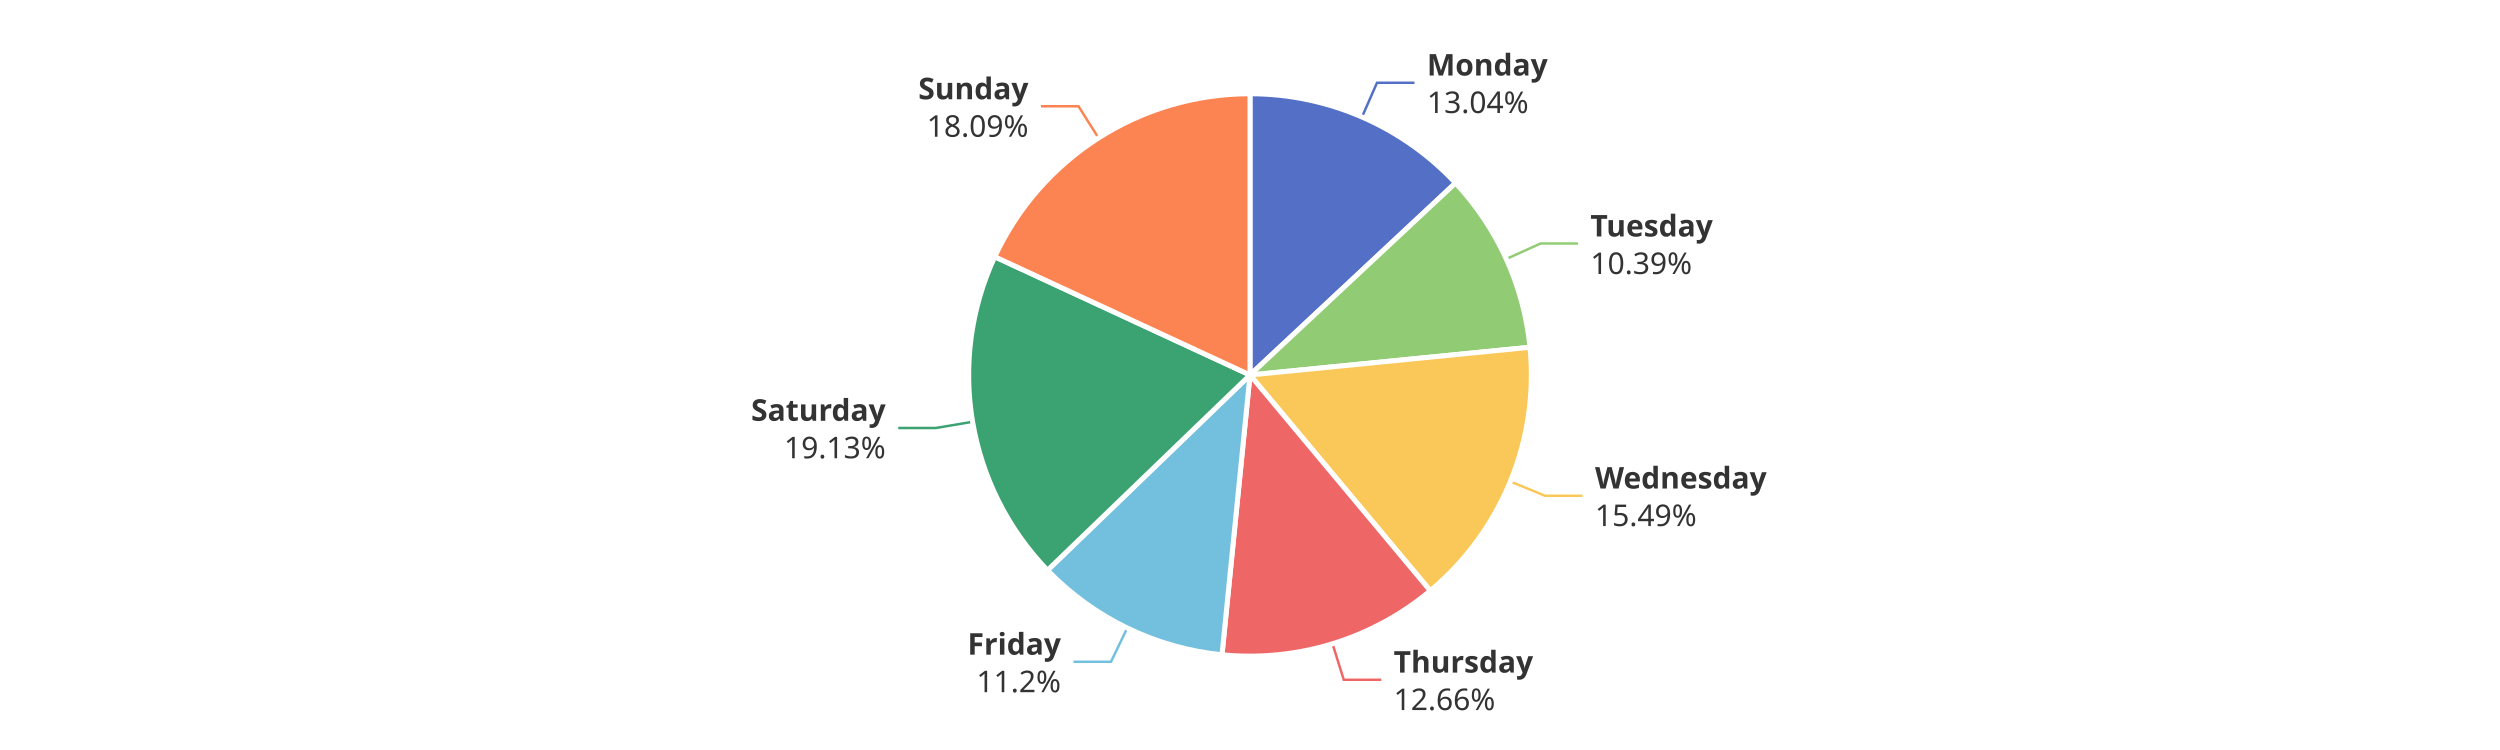
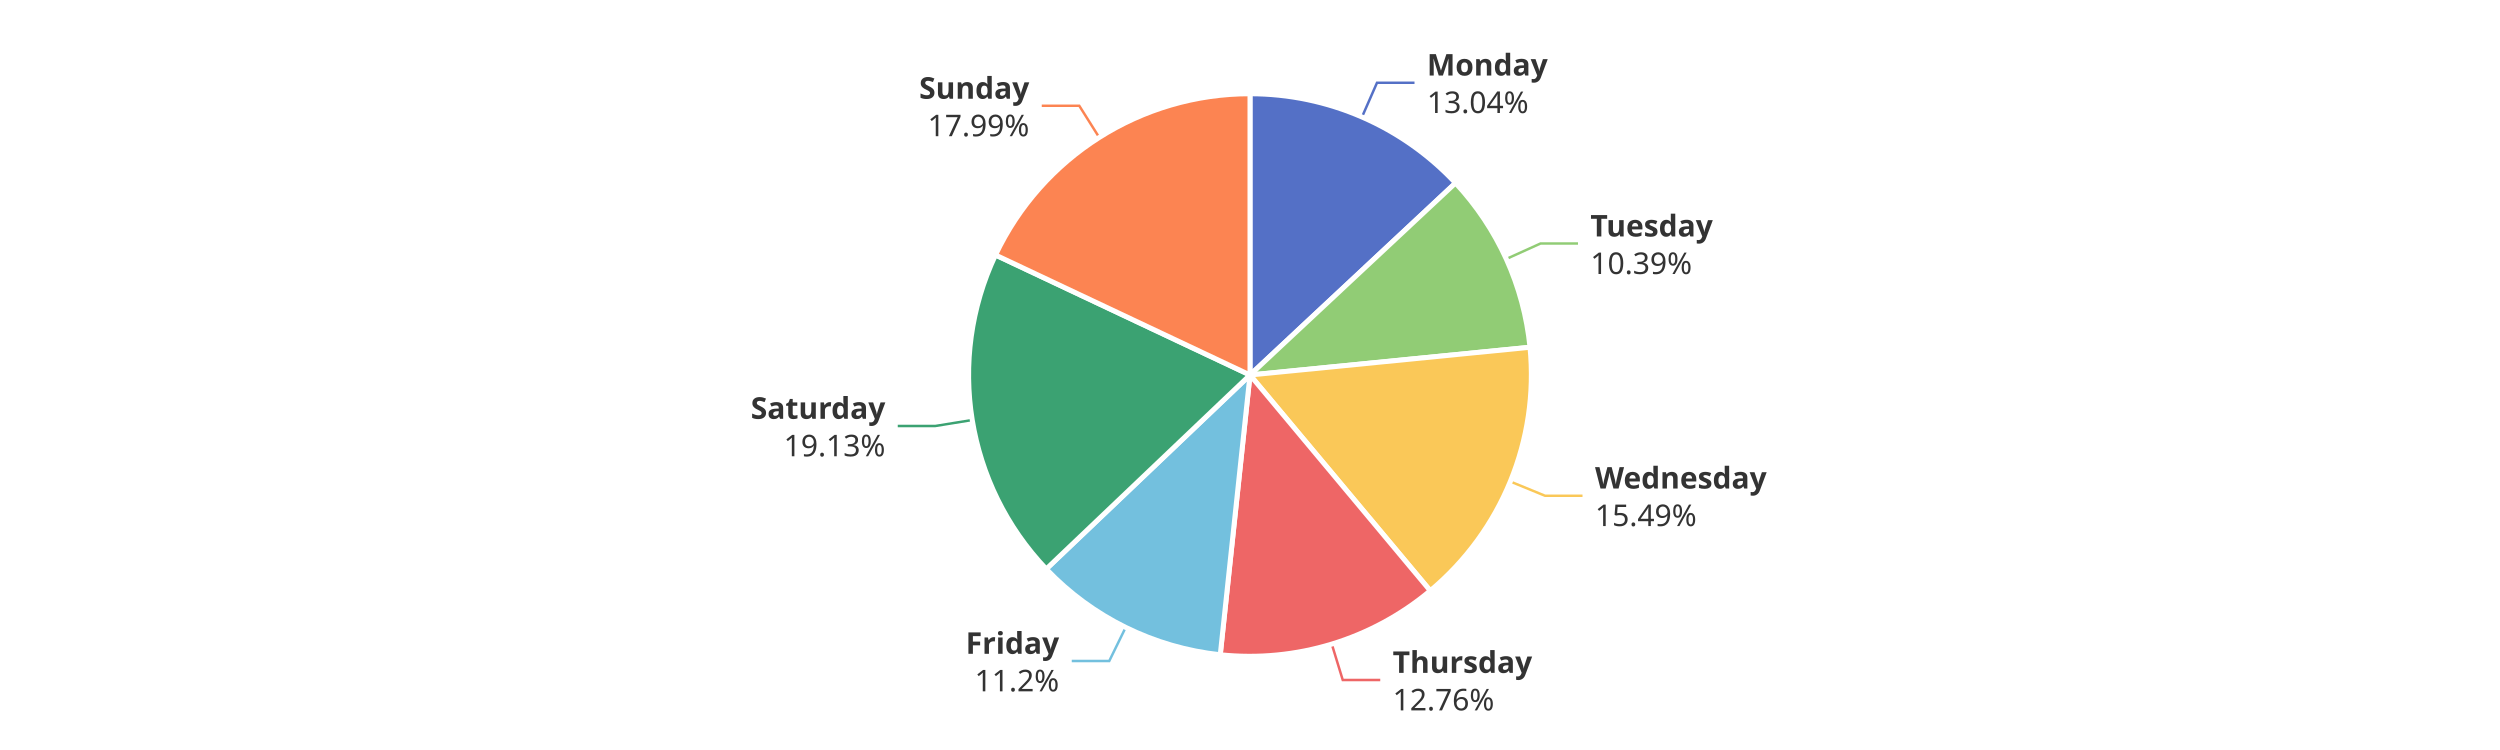
<svg xmlns="http://www.w3.org/2000/svg" width="1000" height="300" version="1.1" baseProfile="full" viewBox="0 0 1000 300">
  <rect width="1000" height="300" x="0" y="0" id="0" fill="#ffffff" />
  <polyline points="544.8 46.8 550.8 33.1 565.8 33.1" fill="none" stroke="#5470c6" />
  <polyline points="602.5 103.6 616.2 97.4 631.2 97.4" fill="none" stroke="#91cc75" />
  <polyline points="604.1 192.6 618 198.3 633 198.3" fill="none" stroke="#fac858" />
-   <polyline points="533 257.5 537.5 271.9 552.5 271.9" fill="none" stroke="#ee6666" />
-   <polyline points="450.9 251.2 444.4 264.7 429.4 264.7" fill="none" stroke="#73c0de" />
-   <polyline points="389.1 168.7 374.3 171.2 359.3 171.2" fill="none" stroke="#3ba272" />
-   <polyline points="439.4 55.2 431.4 42.5 416.4 42.5" fill="none" stroke="#fc8452" />
+   <polyline points="532.7 257.6 537.1 272 552.1 272" fill="none" stroke="#ee6666" />
+   <polyline points="450.3 250.9 443.7 264.4 428.7 264.4" fill="none" stroke="#73c0de" />
+   <polyline points="388.9 168 374.1 170.4 359.1 170.4" fill="none" stroke="#3ba272" />
+   <polyline points="439.7 55 431.7 42.3 416.7 42.3" fill="none" stroke="#fc8452" />
  <path d="M500 37.5A112.5 112.5 0 0 1 582.2 73.2L500 150Z" fill="#5470c6" stroke="#fff" stroke-width="2" stroke-linejoin="round" />
  <path d="M582.2 73.2A112.5 112.5 0 0 1 612 138.9L500 150Z" fill="#91cc75" stroke="#fff" stroke-width="2" stroke-linejoin="round" />
  <path d="M612 138.9A112.5 112.5 0 0 1 572.1 236.3L500 150Z" fill="#fac858" stroke="#fff" stroke-width="2" stroke-linejoin="round" />
-   <path d="M572.1 236.3A112.5 112.5 0 0 1 488.8 261.9L500 150Z" fill="#ee6666" stroke="#fff" stroke-width="2" stroke-linejoin="round" />
-   <path d="M488.8 261.9A112.5 112.5 0 0 1 419 228.1L500 150Z" fill="#73c0de" stroke="#fff" stroke-width="2" stroke-linejoin="round" />
-   <path d="M419 228.1A112.5 112.5 0 0 1 397.9 102.7L500 150Z" fill="#3ba272" stroke="#fff" stroke-width="2" stroke-linejoin="round" />
-   <path d="M397.9 102.7A112.5 112.5 0 0 1 500 37.5L500 150Z" fill="#fc8452" stroke="#fff" stroke-width="2" stroke-linejoin="round" />
+   <path d="M572.1 236.3A112.5 112.5 0 0 1 488.1 261.9L500 150Z" fill="#ee6666" stroke="#fff" stroke-width="2" stroke-linejoin="round" />
+   <path d="M488.1 261.9A112.5 112.5 0 0 1 418.5 227.6L500 150Z" fill="#73c0de" stroke="#fff" stroke-width="2" stroke-linejoin="round" />
+   <path d="M418.5 227.6A112.5 112.5 0 0 1 398.2 102L500 150Z" fill="#3ba272" stroke="#fff" stroke-width="2" stroke-linejoin="round" />
+   <path d="M398.2 102A112.5 112.5 0 0 1 500 37.5L500 150Z" fill="#fc8452" stroke="#fff" stroke-width="2" stroke-linejoin="round" />
  <path d="M0 -15l42.8 0l0 30l-42.8 0Z" transform="translate(570.7882 33.0521)" fill="none" />
  <text dominant-baseline="central" text-anchor="start" style="font-size:12px;font-family:sans-serif;font-weight:bold;" y="-7.5" transform="translate(570.7882 33.0521)" fill="#333" stroke="rgb(255,255,255)" stroke-width="2" paint-order="stroke" stroke-miterlimit="2">Monday</text>
  <text dominant-baseline="central" text-anchor="start" style="font-size:12px;font-family:sans-serif;" y="7.5" transform="translate(570.7882 33.0521)" fill="#333" stroke="rgb(255,255,255)" stroke-width="2" paint-order="stroke" stroke-miterlimit="2">13.04%</text>
  <path d="M0 -15l46.2 0l0 30l-46.2 0Z" transform="translate(636.1604 97.4357)" fill="none" />
  <text dominant-baseline="central" text-anchor="start" style="font-size:12px;font-family:sans-serif;font-weight:bold;" y="-7.5" transform="translate(636.1604 97.4357)" fill="#333" stroke="rgb(255,255,255)" stroke-width="2" paint-order="stroke" stroke-miterlimit="2">Tuesday</text>
  <text dominant-baseline="central" text-anchor="start" style="font-size:12px;font-family:sans-serif;" y="7.5" transform="translate(636.1604 97.4357)" fill="#333" stroke="rgb(255,255,255)" stroke-width="2" paint-order="stroke" stroke-miterlimit="2">10.39%</text>
  <path d="M0 -15l63.6 0l0 30l-63.6 0Z" transform="translate(638.0138 198.2596)" fill="none" />
  <text dominant-baseline="central" text-anchor="start" style="font-size:12px;font-family:sans-serif;font-weight:bold;" y="-7.5" transform="translate(638.0138 198.2596)" fill="#333" stroke="rgb(255,255,255)" stroke-width="2" paint-order="stroke" stroke-miterlimit="2">Wednesday</text>
  <text dominant-baseline="central" text-anchor="start" style="font-size:12px;font-family:sans-serif;" y="7.5" transform="translate(638.0138 198.2596)" fill="#333" stroke="rgb(255,255,255)" stroke-width="2" paint-order="stroke" stroke-miterlimit="2">15.49%</text>
-   <path d="M0 -15l50.2 0l0 30l-50.2 0Z" transform="translate(557.4555 271.8743)" fill="none" />
-   <text dominant-baseline="central" text-anchor="start" style="font-size:12px;font-family:sans-serif;font-weight:bold;" y="-7.5" transform="translate(557.4555 271.8743)" fill="#333" stroke="rgb(255,255,255)" stroke-width="2" paint-order="stroke" stroke-miterlimit="2">Thursday</text>
-   <text dominant-baseline="central" text-anchor="start" style="font-size:12px;font-family:sans-serif;" y="7.5" transform="translate(557.4555 271.8743)" fill="#333" stroke="rgb(255,255,255)" stroke-width="2" paint-order="stroke" stroke-miterlimit="2">12.66%</text>
-   <path d="M-34.2 -15l34.2 0l0 30l-34.2 0Z" transform="translate(424.3707 264.7241)" fill="none" />
-   <text dominant-baseline="central" text-anchor="end" style="font-size:12px;font-family:sans-serif;font-weight:bold;" y="-7.5" transform="translate(424.3707 264.7241)" fill="#333" stroke="rgb(255,255,255)" stroke-width="2" paint-order="stroke" stroke-miterlimit="2">Friday</text>
-   <text dominant-baseline="central" text-anchor="end" style="font-size:12px;font-family:sans-serif;" y="7.5" transform="translate(424.3707 264.7241)" fill="#333" stroke="rgb(255,255,255)" stroke-width="2" paint-order="stroke" stroke-miterlimit="2">11.2%</text>
-   <path d="M-48.2 -15l48.2 0l0 30l-48.2 0Z" transform="translate(354.267 171.1532)" fill="none" />
-   <text dominant-baseline="central" text-anchor="end" style="font-size:12px;font-family:sans-serif;font-weight:bold;" y="-7.5" transform="translate(354.267 171.1532)" fill="#333" stroke="rgb(255,255,255)" stroke-width="2" paint-order="stroke" stroke-miterlimit="2">Saturday</text>
-   <text dominant-baseline="central" text-anchor="end" style="font-size:12px;font-family:sans-serif;" y="7.5" transform="translate(354.267 171.1532)" fill="#333" stroke="rgb(255,255,255)" stroke-width="2" paint-order="stroke" stroke-miterlimit="2">19.13%</text>
-   <path d="M-40.9 -15l40.9 0l0 30l-40.9 0Z" transform="translate(411.3719 42.5457)" fill="none" />
-   <text dominant-baseline="central" text-anchor="end" style="font-size:12px;font-family:sans-serif;font-weight:bold;" y="-7.5" transform="translate(411.3719 42.5457)" fill="#333" stroke="rgb(255,255,255)" stroke-width="2" paint-order="stroke" stroke-miterlimit="2">Sunday</text>
-   <text dominant-baseline="central" text-anchor="end" style="font-size:12px;font-family:sans-serif;" y="7.5" transform="translate(411.3719 42.5457)" fill="#333" stroke="rgb(255,255,255)" stroke-width="2" paint-order="stroke" stroke-miterlimit="2">18.09%</text>
+   <path d="M0 -15l50.2 0l0 30l-50.2 0Z" transform="translate(557.0724 271.9913)" fill="none" />
+   <text dominant-baseline="central" text-anchor="start" style="font-size:12px;font-family:sans-serif;font-weight:bold;" y="-7.5" transform="translate(557.0724 271.9913)" fill="#333" stroke="rgb(255,255,255)" stroke-width="2" paint-order="stroke" stroke-miterlimit="2">Thursday</text>
+   <text dominant-baseline="central" text-anchor="start" style="font-size:12px;font-family:sans-serif;" y="7.5" transform="translate(557.0724 271.9913)" fill="#333" stroke="rgb(255,255,255)" stroke-width="2" paint-order="stroke" stroke-miterlimit="2">12.76%</text>
+   <path d="M-34.2 -15l34.2 0l0 30l-34.2 0Z" transform="translate(423.6509 264.3723)" fill="none" />
+   <text dominant-baseline="central" text-anchor="end" style="font-size:12px;font-family:sans-serif;font-weight:bold;" y="-7.5" transform="translate(423.6509 264.3723)" fill="#333" stroke="rgb(255,255,255)" stroke-width="2" paint-order="stroke" stroke-miterlimit="2">Friday</text>
+   <text dominant-baseline="central" text-anchor="end" style="font-size:12px;font-family:sans-serif;" y="7.5" transform="translate(423.6509 264.3723)" fill="#333" stroke="rgb(255,255,255)" stroke-width="2" paint-order="stroke" stroke-miterlimit="2">11.2%</text>
+   <path d="M-48.2 -15l48.2 0l0 30l-48.2 0Z" transform="translate(354.1365 170.3627)" fill="none" />
+   <text dominant-baseline="central" text-anchor="end" style="font-size:12px;font-family:sans-serif;font-weight:bold;" y="-7.5" transform="translate(354.1365 170.3627)" fill="#333" stroke="rgb(255,255,255)" stroke-width="2" paint-order="stroke" stroke-miterlimit="2">Saturday</text>
+   <text dominant-baseline="central" text-anchor="end" style="font-size:12px;font-family:sans-serif;" y="7.5" transform="translate(354.1365 170.3627)" fill="#333" stroke="rgb(255,255,255)" stroke-width="2" paint-order="stroke" stroke-miterlimit="2">19.13%</text>
+   <path d="M-40.9 -15l40.9 0l0 30l-40.9 0Z" transform="translate(411.7098 42.3306)" fill="none" />
+   <text dominant-baseline="central" text-anchor="end" style="font-size:12px;font-family:sans-serif;font-weight:bold;" y="-7.5" transform="translate(411.7098 42.3306)" fill="#333" stroke="rgb(255,255,255)" stroke-width="2" paint-order="stroke" stroke-miterlimit="2">Sunday</text>
+   <text dominant-baseline="central" text-anchor="end" style="font-size:12px;font-family:sans-serif;" y="7.5" transform="translate(411.7098 42.3306)" fill="#333" stroke="rgb(255,255,255)" stroke-width="2" paint-order="stroke" stroke-miterlimit="2">17.99%</text>
</svg>
